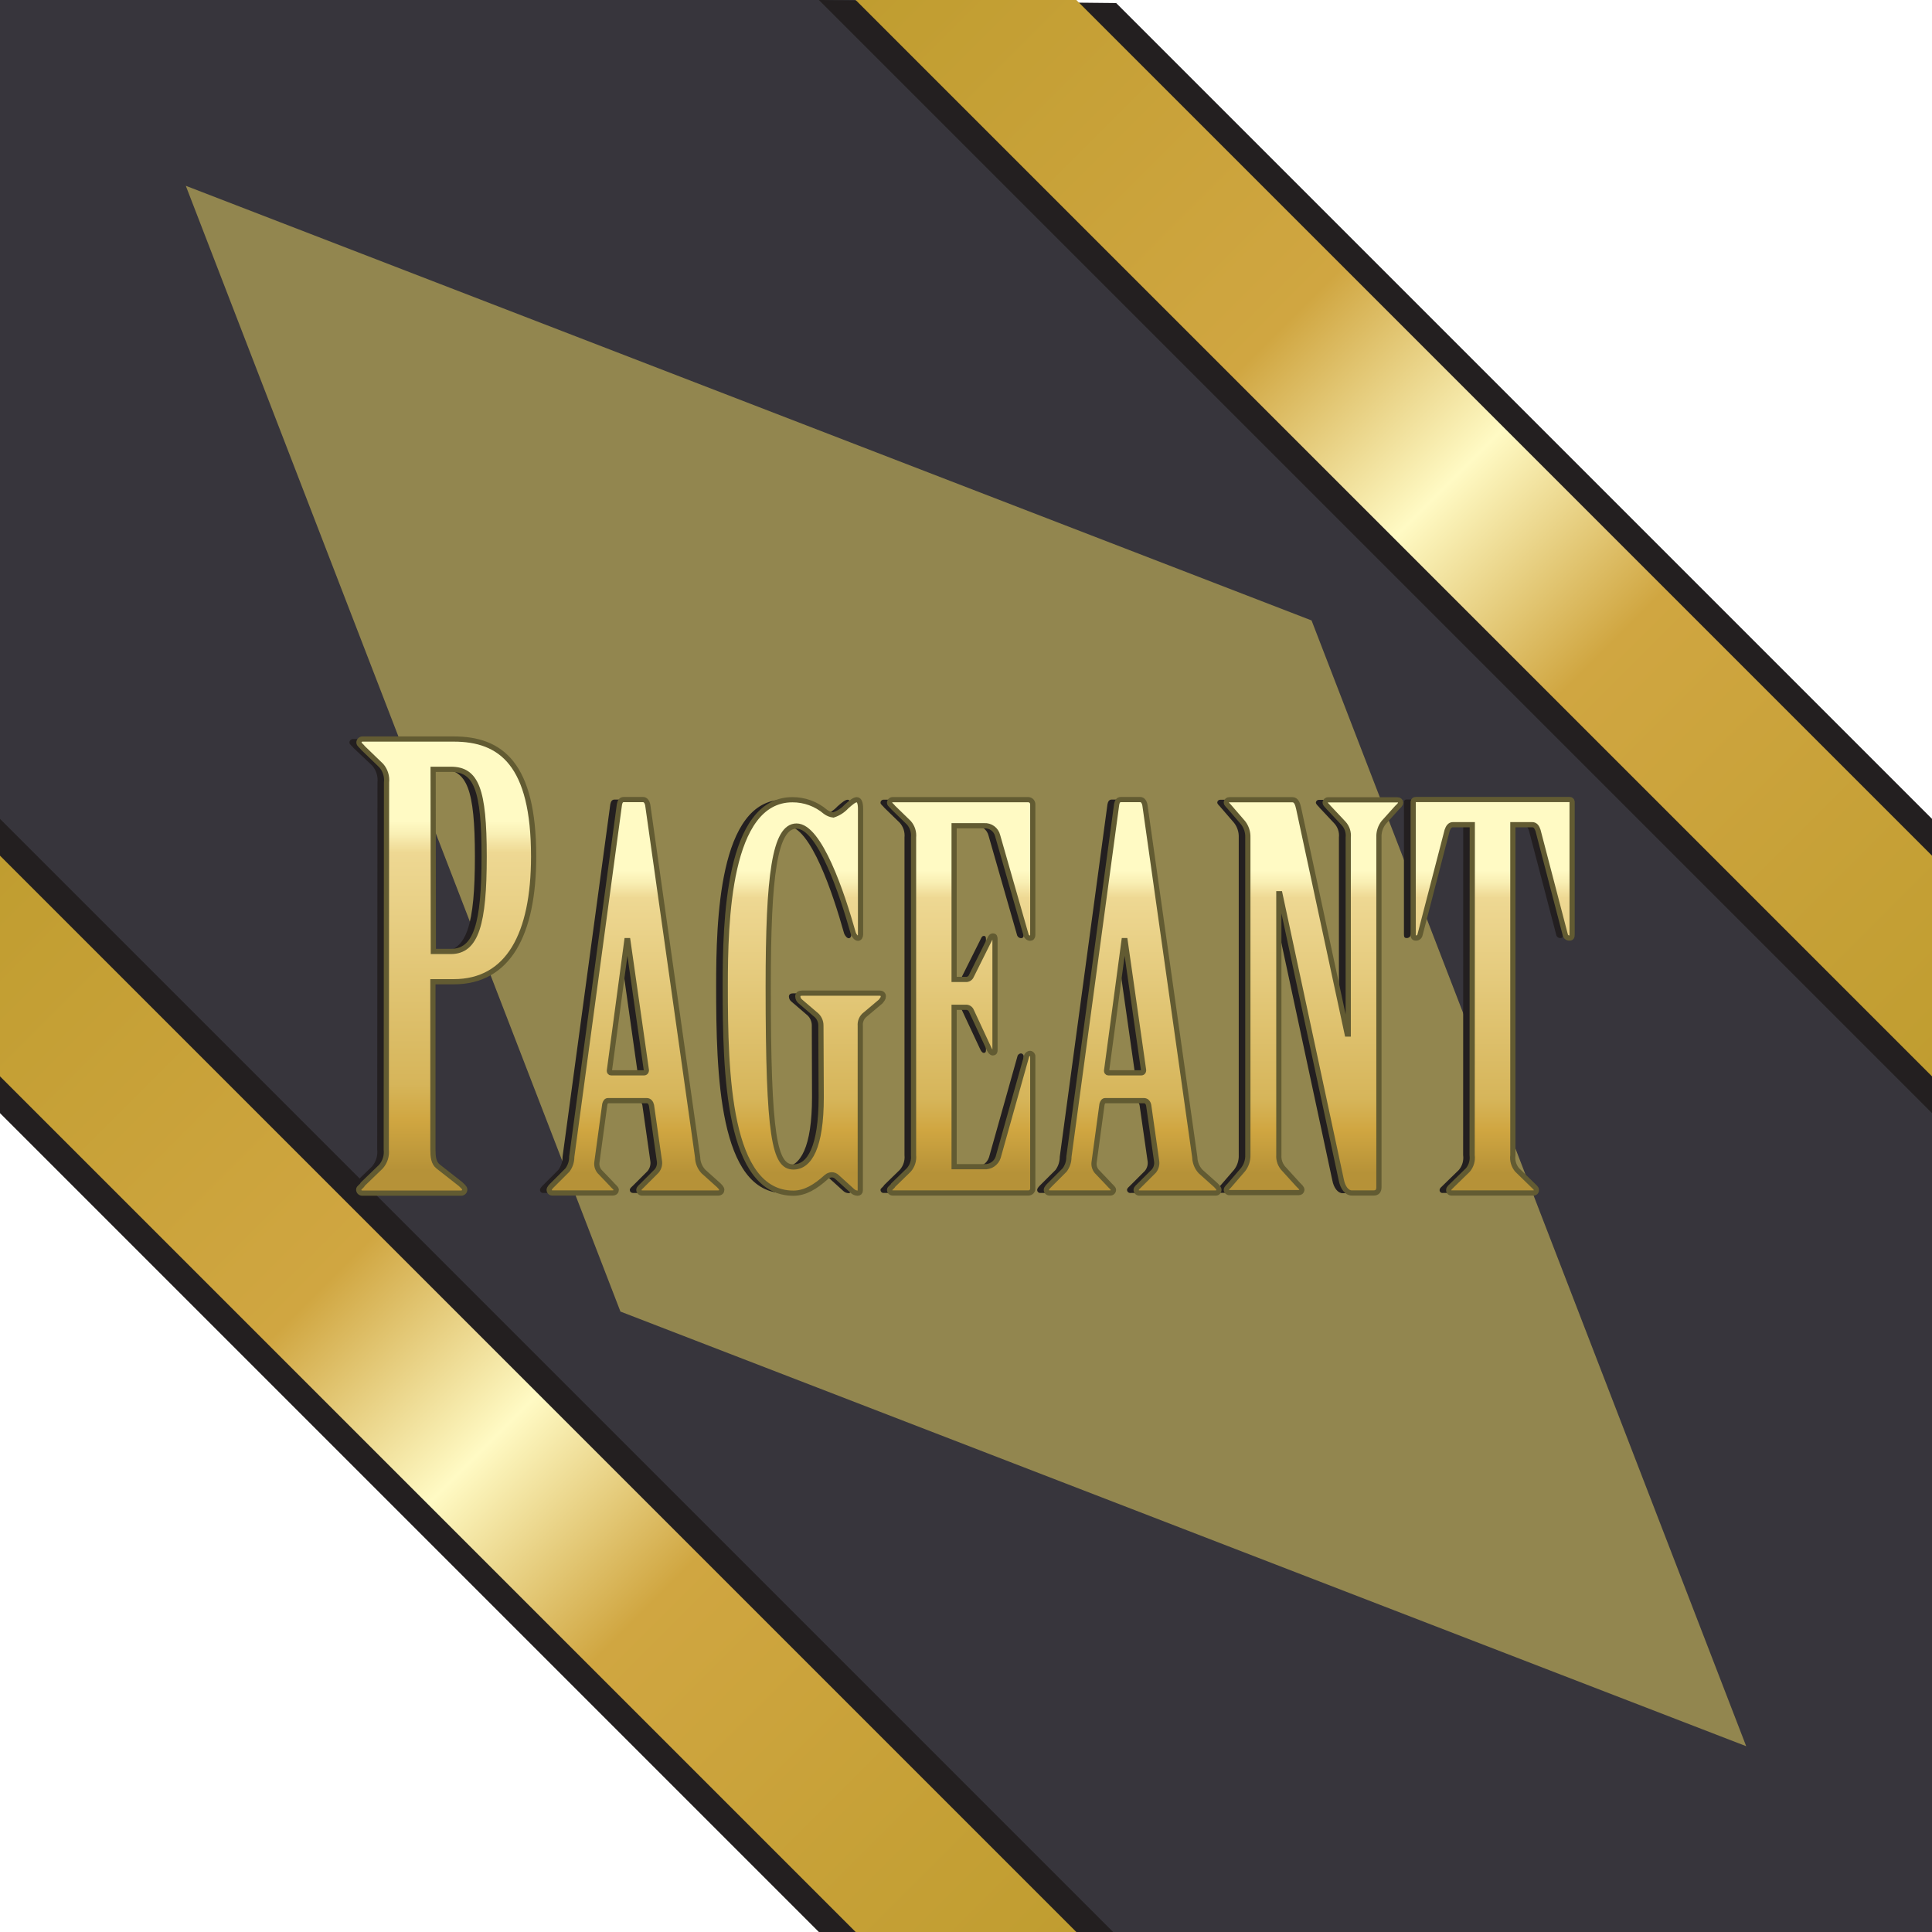
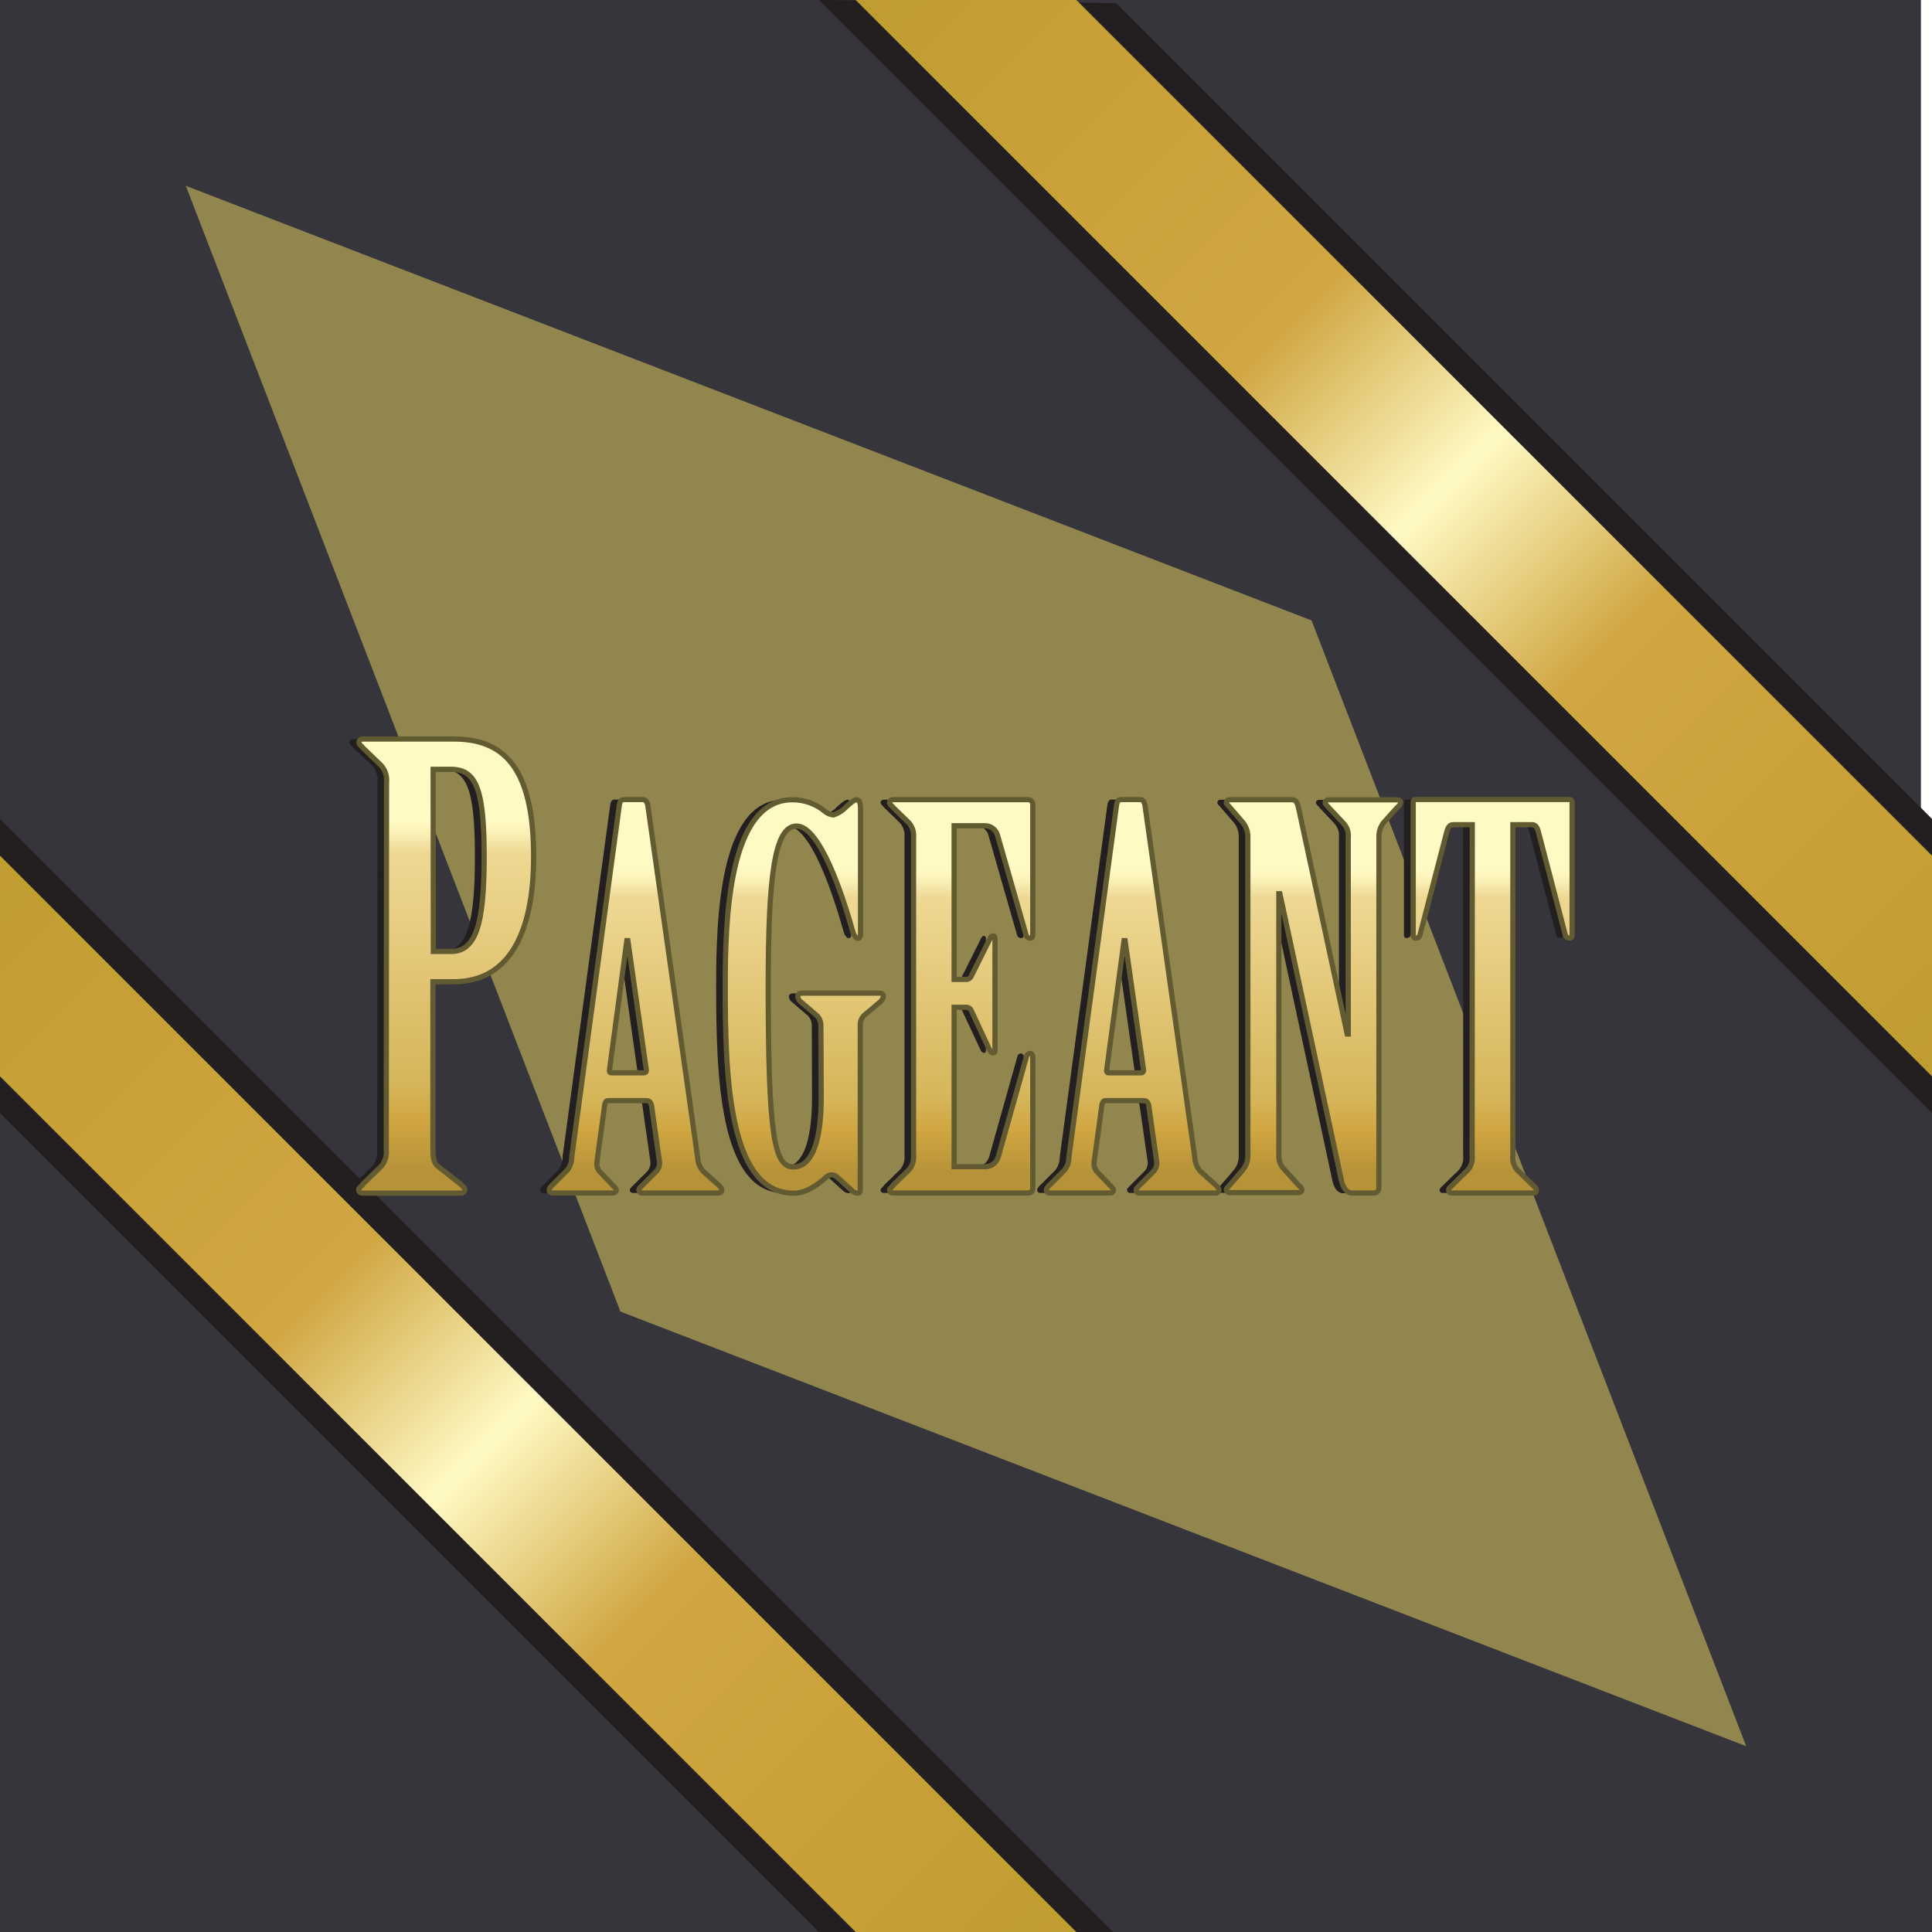
<svg xmlns="http://www.w3.org/2000/svg" xmlns:xlink="http://www.w3.org/1999/xlink" viewBox="0 0 371.43 371.43">
  <defs>
    <style>.cls-1{fill:#37353c;}.cls-2{fill:#92864f;}.cls-3{fill:#231f20;}.cls-4{fill:url(#linear-gradient);}.cls-5{fill:url(#linear-gradient-2);}.cls-6{fill:url(#New_Gradient_Swatch_copy_2);}.cls-7{fill:url(#New_Gradient_Swatch_copy_2-2);}.cls-8{fill:url(#New_Gradient_Swatch_copy_2-3);}.cls-9{fill:url(#New_Gradient_Swatch_copy_2-4);}.cls-10{fill:url(#New_Gradient_Swatch_copy_2-5);}.cls-11{fill:url(#New_Gradient_Swatch_copy_2-6);}.cls-12{fill:url(#New_Gradient_Swatch_copy_2-7);}.cls-13{fill:none;stroke:#625b32;stroke-miterlimit:10;}</style>
    <linearGradient id="linear-gradient" x1="2241.9" y1="2549.57" x2="2448.82" y2="2342.64" gradientTransform="translate(-2353.25 2623.93) rotate(-90)" gradientUnits="userSpaceOnUse">
      <stop offset="0" stop-color="#c09d30" />
      <stop offset="0.35" stop-color="#d0a641" />
      <stop offset="0.5" stop-color="#fffac4" />
      <stop offset="0.65" stop-color="#d0a641" />
      <stop offset="1" stop-color="#c09d30" />
    </linearGradient>
    <linearGradient id="linear-gradient-2" x1="2427.61" y1="2735.29" x2="2634.54" y2="2528.36" xlink:href="#linear-gradient" />
    <linearGradient id="New_Gradient_Swatch_copy_2" x1="85.77" y1="142.08" x2="85.77" y2="229.35" gradientUnits="userSpaceOnUse">
      <stop offset="0.18" stop-color="#fffac4" />
      <stop offset="0.21" stop-color="#f9efb4" />
      <stop offset="0.25" stop-color="#eed893" />
      <stop offset="0.76" stop-color="#d6b55a" />
      <stop offset="0.84" stop-color="#d0a641" />
      <stop offset="0.95" stop-color="#b69238" />
    </linearGradient>
    <linearGradient id="New_Gradient_Swatch_copy_2-2" x1="122.17" y1="153.71" x2="122.17" y2="229.35" xlink:href="#New_Gradient_Swatch_copy_2" />
    <linearGradient id="New_Gradient_Swatch_copy_2-3" x1="154.59" y1="153.71" x2="154.59" y2="229.35" xlink:href="#New_Gradient_Swatch_copy_2" />
    <linearGradient id="New_Gradient_Swatch_copy_2-4" x1="184.79" y1="153.71" x2="184.79" y2="229.35" xlink:href="#New_Gradient_Swatch_copy_2" />
    <linearGradient id="New_Gradient_Swatch_copy_2-5" x1="217.76" y1="153.71" x2="217.76" y2="229.35" xlink:href="#New_Gradient_Swatch_copy_2" />
    <linearGradient id="New_Gradient_Swatch_copy_2-6" x1="252.5" y1="153.71" x2="252.5" y2="229.35" xlink:href="#New_Gradient_Swatch_copy_2" />
    <linearGradient id="New_Gradient_Swatch_copy_2-7" x1="286.94" y1="153.71" x2="286.94" y2="229.35" xlink:href="#New_Gradient_Swatch_copy_2" />
  </defs>
  <g id="Pageant">
+     <rect class="cls-1" x="-2.13" width="371.43" height="371.43" />
    <g id="Pageant-2" data-name="Pageant">
      <polygon class="cls-1" points="0 164.5 0 0 164.5 0 371.43 206.93 371.43 371.43 206.93 371.43 0 164.5" />
      <polygon class="cls-2" points="35.72 35.72 252.15 119.28 335.71 335.71 119.28 252.15 35.72 35.72" />
      <polygon class="cls-3" points="0 214 157.43 371.43 214 371.43 0 157.43 0 214" />
      <polygon class="cls-3" points="371.43 157.43 214.59 0.59 157.43 0 371.43 214 371.43 157.43" />
      <polygon class="cls-4" points="0 206.93 164.5 371.43 206.93 371.43 0 164.5 0 206.93" />
      <polygon class="cls-5" points="371.43 164.5 206.93 0 164.5 0 371.43 206.93 371.43 164.5" />
    </g>
    <path class="cls-3" d="M72.57,150.46a4.3,4.3,0,0,0-1-3.26L68,143.83c-.23-.35-.82-.7-.82-1.05a.68.68,0,0,1,.7-.7H85.48c9.08,0,15.36,4.77,15.36,22.58,0,15-4.89,24.08-15.36,24.08h-4V221c0,1.39.11,2.56,1,3.26l4.31,3.37c.35.35.81.7.81,1.05a.67.67,0,0,1-.7.7H67.91a.68.68,0,0,1-.7-.7c0-.35.59-.58.82-1.05l3.49-3.37a4.3,4.3,0,0,0,1-3.26Zm9,32.46H84.9c4.89,0,6.4-5.35,6.4-18.26s-1.51-16.76-6.4-16.76H81.53Z" />
    <path class="cls-3" d="M123.5,212.5c-.1-.5-.4-.9-.91-.9h-7.46c-.3,0-.5.3-.61.7L113,223.4a2.26,2.26,0,0,0,.51,1.81l2.21,2.32c.41.5,1,.91,1,1.21a.61.61,0,0,1-.7.61h-11.6a.59.59,0,0,1-.61-.61c0-.3.41-.71.71-1l2.82-2.82a4.15,4.15,0,0,0,.81-2.52l9.18-67.77c.1-.5.3-.91.8-.91h3.74c.5,0,.8.51.9,1.11l9.58,67.67a4.18,4.18,0,0,0,1.11,2.72l2.93,2.62c.3.31.6.61.6.91a.61.61,0,0,1-.7.61H121.79c-.51,0-.71-.31-.71-.61s.4-.6.71-.91l2.72-2.72a2.45,2.45,0,0,0,.5-2Zm-1.41-6.25c.3,0,.5-.3.4-.7L119,180.84h-.2l-3.33,24.81c-.1.4.1.6.3.6Z" />
    <path class="cls-3" d="M156.07,197.18A2.66,2.66,0,0,0,155,195l-2.82-2.42a1.23,1.23,0,0,1-.51-1c0-.4.31-.61.81-.61h14.93c.4,0,.7.21.7.61s-.2.6-.5,1L164.64,195a2.49,2.49,0,0,0-1,2.22v31.66a.48.48,0,0,1-.5.51,1.56,1.56,0,0,1-1-.41l-3-2.72a1.47,1.47,0,0,0-1-.4,1.64,1.64,0,0,0-1,.4c-2.12,1.92-4.13,3.13-6.35,3.13-12.61,0-13.11-23-13.11-39.84,0-12.4.5-35.8,12.9-35.8a9.75,9.75,0,0,1,6.36,2.32,3.12,3.12,0,0,0,1.51.61,5.89,5.89,0,0,0,2.52-1.62c.91-.8,1.51-1.31,2-1.31s.7.71.7,1.72v24.2c0,.4-.2.71-.5.71s-.71-.41-.91-1c-2.12-7.57-6.45-20.57-10.89-20.57-4.23,0-5.44,9.58-5.44,30.85,0,29,1.21,34.69,4.84,34.69,3.12,0,5.34-3.83,5.34-13.41Z" />
    <path class="cls-3" d="M181.68,188.3h2.22a1.09,1.09,0,0,0,1.11-.7l3.53-7.06c.2-.41.3-.61.61-.61s.4.2.4.61v21.38c0,.3-.1.5-.4.5s-.51-.3-.71-.71L185,194.35a1.09,1.09,0,0,0-1.11-.7h-2.22V224.3h5.75a2.64,2.64,0,0,0,2.72-1.81l5.45-19.36a.73.73,0,0,1,.71-.61.56.56,0,0,1,.5.61v25.31a.83.83,0,0,1-.81.91H169.88a.58.58,0,0,1-.6-.61c0-.3.5-.5.7-.91l3-2.92a3.68,3.68,0,0,0,.91-2.83V161a3.67,3.67,0,0,0-.91-2.82l-3-2.92c-.2-.31-.7-.61-.7-.91a.58.58,0,0,1,.6-.61H196a.89.89,0,0,1,.81.91v25.11c0,.4-.2.61-.5.61a.86.86,0,0,1-.81-.71l-5.45-19a2.5,2.5,0,0,0-2.62-1.91h-5.75Z" />
    <path class="cls-3" d="M219.09,212.5c-.1-.5-.4-.9-.9-.9h-7.47c-.3,0-.5.3-.6.7l-1.51,11.1a2.3,2.3,0,0,0,.5,1.81l2.22,2.32c.4.5,1,.91,1,1.21s-.2.61-.71.61H200a.58.58,0,0,1-.6-.61c0-.3.4-.71.7-1l2.83-2.82a4.28,4.28,0,0,0,.81-2.52l9.17-67.77c.1-.5.3-.91.81-.91h3.73c.5,0,.81.51.91,1.11L228,222.49a4.13,4.13,0,0,0,1.11,2.72l2.92,2.62c.3.31.61.61.61.91a.62.62,0,0,1-.71.61H217.38a.62.62,0,0,1-.71-.61c0-.3.41-.6.71-.91l2.72-2.72a2.41,2.41,0,0,0,.51-2Zm-1.41-6.25c.3,0,.51-.3.4-.7l-3.52-24.71h-.21L211,205.65c-.11.4.1.6.3.6Z" />
    <path class="cls-3" d="M238.15,161a4.28,4.28,0,0,0-.91-2.82l-2.52-2.92c-.2-.31-.7-.61-.7-1a.57.57,0,0,1,.6-.51h12.1c.71,0,1,.71,1.21,1.72l9.28,43.36h.2V161a3.44,3.44,0,0,0-.91-2.72l-2.82-3c-.2-.31-.7-.61-.7-1a.57.57,0,0,1,.6-.51h13.31a.57.57,0,0,1,.61.51c0,.4-.41.7-.71,1l-2.52,2.92a4.28,4.28,0,0,0-.91,2.82v67.27c0,.7-.3,1.11-1,1.11h-4.23c-.91,0-1.72-1-2-2.53l-11.8-55h-.2v50.22a3.5,3.5,0,0,0,1,2.73l2.72,3c.3.31.71.61.71,1a.57.57,0,0,1-.61.51H234.62a.57.57,0,0,1-.6-.51c0-.4.5-.7.7-1l2.52-2.92a4.29,4.29,0,0,0,.91-2.83Z" />
    <path class="cls-3" d="M281.31,158.55h-3.73c-.61,0-.91.51-1.11,1.11l-5.24,20.07a.79.79,0,0,1-.81.61c-.4,0-.51-.21-.51-.71V154.12a.47.47,0,0,1,.51-.41H300a.46.46,0,0,1,.5.41v25.51c0,.5-.1.71-.5.71a.77.77,0,0,1-.81-.61l-5.25-20.07c-.2-.6-.5-1.11-1.1-1.11h-3.74v63.53a3.65,3.65,0,0,0,.81,2.83l3,2.92c.3.31.7.61.7.91a.53.53,0,0,1-.6.61H277.38a.54.54,0,0,1-.61-.61c0-.3.41-.6.71-.91l3-2.92a3.65,3.65,0,0,0,.81-2.83Z" />
    <path class="cls-6" d="M74.31,150.46a4.26,4.26,0,0,0-1-3.26l-3.49-3.37c-.23-.35-.81-.7-.81-1.05a.67.67,0,0,1,.7-.7H87.23c9.07,0,15.36,4.77,15.36,22.58,0,15-4.89,24.08-15.36,24.08h-4V221c0,1.39.12,2.56,1,3.26l4.3,3.37c.35.35.82.7.82,1.05a.68.68,0,0,1-.7.7H69.66a.67.67,0,0,1-.7-.7c0-.35.58-.58.81-1.05l3.49-3.37a4.26,4.26,0,0,0,1-3.26Zm9,32.46h3.37c4.89,0,6.4-5.35,6.4-18.26s-1.51-16.76-6.4-16.76H83.27Z" />
    <path class="cls-7" d="M125.25,212.5c-.11-.5-.41-.9-.91-.9h-7.47c-.3,0-.5.3-.6.7l-1.51,11.1a2.3,2.3,0,0,0,.5,1.81l2.22,2.32c.4.5,1,.91,1,1.21s-.2.61-.71.61H106.19a.59.59,0,0,1-.61-.61c0-.3.4-.71.71-1l2.82-2.82a4.21,4.21,0,0,0,.81-2.52l9.17-67.77c.1-.5.31-.91.81-.91h3.73c.51,0,.81.51.91,1.11l9.58,67.67a4.13,4.13,0,0,0,1.11,2.72l2.92,2.62c.31.31.61.61.61.91s-.2.61-.71.61H123.53a.62.62,0,0,1-.71-.61c0-.3.41-.6.71-.91l2.72-2.72a2.41,2.41,0,0,0,.51-2Zm-1.42-6.25c.31,0,.51-.3.41-.7l-3.53-24.71h-.2l-3.33,24.81c-.1.4.1.6.3.6Z" />
    <path class="cls-8" d="M157.82,197.18a2.69,2.69,0,0,0-1.11-2.22l-2.83-2.42a1.25,1.25,0,0,1-.5-1c0-.4.3-.61.81-.61h14.92c.4,0,.71.21.71.61s-.21.6-.51,1L166.39,195a2.47,2.47,0,0,0-1,2.22v31.66a.48.48,0,0,1-.5.51,1.54,1.54,0,0,1-1-.41l-3-2.72a1.44,1.44,0,0,0-1-.4,1.66,1.66,0,0,0-1,.4c-2.11,1.92-4.13,3.13-6.35,3.13-12.6,0-13.11-23-13.11-39.84,0-12.4.51-35.8,12.91-35.8a9.72,9.72,0,0,1,6.35,2.32,3.15,3.15,0,0,0,1.52.61,5.89,5.89,0,0,0,2.52-1.62c.9-.8,1.51-1.31,2-1.31s.71.71.71,1.72v24.2c0,.4-.2.71-.5.71s-.71-.41-.91-1c-2.12-7.57-6.46-20.57-10.89-20.57-4.24,0-5.45,9.58-5.45,30.85,0,29,1.21,34.69,4.84,34.69,3.13,0,5.35-3.83,5.35-13.41Z" />
    <path class="cls-9" d="M183.43,188.3h2.22a1.1,1.1,0,0,0,1.11-.7l3.52-7.06c.21-.41.31-.61.61-.61s.4.2.4.61v21.38c0,.3-.1.5-.4.5s-.5-.3-.71-.71l-3.42-7.36a1.1,1.1,0,0,0-1.11-.7h-2.22V224.3h5.75a2.64,2.64,0,0,0,2.72-1.81l5.44-19.36a.74.74,0,0,1,.71-.61.56.56,0,0,1,.5.61v25.31a.83.83,0,0,1-.8.91H171.63a.59.59,0,0,1-.61-.61c0-.3.51-.5.71-.91l3-2.92a3.72,3.72,0,0,0,.9-2.83V161a3.71,3.71,0,0,0-.9-2.82l-3-2.92c-.2-.31-.71-.61-.71-.91a.59.59,0,0,1,.61-.61h26.12a.89.89,0,0,1,.8.91v25.11c0,.4-.2.61-.5.61a.87.87,0,0,1-.81-.71l-5.44-19a2.5,2.5,0,0,0-2.62-1.91h-5.75Z" />
    <path class="cls-10" d="M220.84,212.5c-.1-.5-.4-.9-.91-.9h-7.46c-.3,0-.51.3-.61.7l-1.51,11.1a2.26,2.26,0,0,0,.51,1.81l2.21,2.32c.41.5,1,.91,1,1.21a.61.61,0,0,1-.7.61h-11.6a.59.59,0,0,1-.61-.61c0-.3.41-.71.71-1l2.82-2.82a4.15,4.15,0,0,0,.81-2.52l9.18-67.77c.1-.5.3-.91.8-.91h3.74c.5,0,.8.51.9,1.11l9.58,67.67a4.18,4.18,0,0,0,1.11,2.72l2.93,2.62c.3.31.6.61.6.91a.61.61,0,0,1-.7.61H219.12a.61.61,0,0,1-.7-.61c0-.3.4-.6.7-.91l2.73-2.72a2.45,2.45,0,0,0,.5-2Zm-1.41-6.25c.3,0,.5-.3.4-.7l-3.53-24.71h-.2l-3.33,24.81c-.1.4.1.6.3.6Z" />
    <path class="cls-11" d="M239.9,161a4.34,4.34,0,0,0-.91-2.82l-2.52-2.92c-.2-.31-.71-.61-.71-1a.57.57,0,0,1,.61-.51h12.1c.7,0,1,.71,1.21,1.72L259,198.79h.2V161a3.44,3.44,0,0,0-.91-2.72l-2.82-3c-.21-.31-.71-.61-.71-1a.57.57,0,0,1,.61-.51h13.31a.57.57,0,0,1,.6.51c0,.4-.4.7-.7,1L266,158.15a4.33,4.33,0,0,0-.9,2.82v67.27c0,.7-.3,1.11-1,1.11h-4.24c-.9,0-1.71-1-2-2.53l-11.8-55h-.2v50.22a3.53,3.53,0,0,0,1,2.73l2.73,3c.3.31.7.61.7,1a.57.57,0,0,1-.6.51H236.37a.57.57,0,0,1-.61-.51c0-.4.51-.7.71-1l2.52-2.92a4.35,4.35,0,0,0,.91-2.83Z" />
    <path class="cls-12" d="M283.05,158.55h-3.73c-.6,0-.9.51-1.11,1.11L273,179.73a.77.77,0,0,1-.81.61c-.4,0-.5-.21-.5-.71V154.12a.46.46,0,0,1,.5-.41h29.55a.46.46,0,0,1,.5.41v25.51c0,.5-.1.71-.5.71a.78.78,0,0,1-.81-.61l-5.24-20.07c-.2-.6-.5-1.11-1.11-1.11h-3.73v63.53a3.65,3.65,0,0,0,.81,2.83l3,2.92c.3.31.71.61.71.91a.54.54,0,0,1-.61.61H279.12a.53.53,0,0,1-.6-.61c0-.3.4-.6.7-.91l3-2.92a3.68,3.68,0,0,0,.8-2.83Z" />
    <path class="cls-13" d="M74.31,150.46a4.26,4.26,0,0,0-1-3.26l-3.49-3.37c-.23-.35-.81-.7-.81-1.05a.67.67,0,0,1,.7-.7H87.23c9.07,0,15.36,4.77,15.36,22.58,0,15-4.89,24.08-15.36,24.08h-4V221c0,1.39.12,2.56,1,3.26l4.3,3.37c.35.35.82.7.82,1.05a.68.68,0,0,1-.7.7H69.66a.67.67,0,0,1-.7-.7c0-.35.58-.58.81-1.05l3.49-3.37a4.26,4.26,0,0,0,1-3.26Zm9,32.46h3.37c4.89,0,6.4-5.35,6.4-18.26s-1.51-16.76-6.4-16.76H83.27Z" />
    <path class="cls-13" d="M125.25,212.5c-.11-.5-.41-.9-.91-.9h-7.47c-.3,0-.5.3-.6.7l-1.51,11.1a2.3,2.3,0,0,0,.5,1.81l2.22,2.32c.4.5,1,.91,1,1.21s-.2.61-.71.61H106.19a.59.59,0,0,1-.61-.61c0-.3.4-.71.71-1l2.82-2.82a4.21,4.21,0,0,0,.81-2.52l9.17-67.77c.1-.5.31-.91.81-.91h3.73c.51,0,.81.51.91,1.11l9.58,67.67a4.13,4.13,0,0,0,1.11,2.72l2.92,2.62c.31.31.61.61.61.91s-.2.61-.71.61H123.53a.62.62,0,0,1-.71-.61c0-.3.41-.6.71-.91l2.72-2.72a2.41,2.41,0,0,0,.51-2Zm-1.42-6.25c.31,0,.51-.3.41-.7l-3.53-24.71h-.2l-3.33,24.81c-.1.4.1.6.3.6Z" />
    <path class="cls-13" d="M157.82,197.18a2.69,2.69,0,0,0-1.11-2.22l-2.83-2.42a1.25,1.25,0,0,1-.5-1c0-.4.3-.61.81-.61h14.92c.4,0,.71.21.71.61s-.21.6-.51,1L166.39,195a2.47,2.47,0,0,0-1,2.22v31.66a.48.48,0,0,1-.5.51,1.54,1.54,0,0,1-1-.41l-3-2.72a1.44,1.44,0,0,0-1-.4,1.66,1.66,0,0,0-1,.4c-2.11,1.92-4.13,3.13-6.35,3.13-12.6,0-13.11-23-13.11-39.84,0-12.4.51-35.8,12.91-35.8a9.72,9.72,0,0,1,6.35,2.32,3.15,3.15,0,0,0,1.52.61,5.89,5.89,0,0,0,2.52-1.62c.9-.8,1.51-1.31,2-1.31s.71.71.71,1.72v24.2c0,.4-.2.71-.5.71s-.71-.41-.91-1c-2.12-7.57-6.46-20.57-10.89-20.57-4.24,0-5.45,9.58-5.45,30.85,0,29,1.21,34.69,4.84,34.69,3.13,0,5.35-3.83,5.35-13.41Z" />
    <path class="cls-13" d="M183.43,188.3h2.22a1.1,1.1,0,0,0,1.11-.7l3.52-7.06c.21-.41.31-.61.61-.61s.4.2.4.61v21.38c0,.3-.1.5-.4.5s-.5-.3-.71-.71l-3.42-7.36a1.1,1.1,0,0,0-1.11-.7h-2.22V224.3h5.75a2.64,2.64,0,0,0,2.72-1.81l5.44-19.36a.74.74,0,0,1,.71-.61.56.56,0,0,1,.5.61v25.31a.83.83,0,0,1-.8.91H171.63a.59.59,0,0,1-.61-.61c0-.3.51-.5.71-.91l3-2.92a3.72,3.72,0,0,0,.9-2.83V161a3.71,3.71,0,0,0-.9-2.82l-3-2.92c-.2-.31-.71-.61-.71-.91a.59.59,0,0,1,.61-.61h26.12a.89.89,0,0,1,.8.91v25.11c0,.4-.2.61-.5.61a.87.87,0,0,1-.81-.71l-5.44-19a2.5,2.5,0,0,0-2.62-1.91h-5.75Z" />
    <path class="cls-13" d="M220.84,212.5c-.1-.5-.4-.9-.91-.9h-7.46c-.3,0-.51.3-.61.7l-1.51,11.1a2.26,2.26,0,0,0,.51,1.81l2.21,2.32c.41.5,1,.91,1,1.21a.61.61,0,0,1-.7.61h-11.6a.59.59,0,0,1-.61-.61c0-.3.41-.71.71-1l2.82-2.82a4.15,4.15,0,0,0,.81-2.52l9.18-67.77c.1-.5.3-.91.8-.91h3.74c.5,0,.8.51.9,1.11l9.58,67.67a4.18,4.18,0,0,0,1.11,2.72l2.93,2.62c.3.31.6.61.6.91a.61.61,0,0,1-.7.61H219.12a.61.61,0,0,1-.7-.61c0-.3.4-.6.7-.91l2.73-2.72a2.45,2.45,0,0,0,.5-2Zm-1.41-6.25c.3,0,.5-.3.4-.7l-3.53-24.71h-.2l-3.33,24.81c-.1.4.1.6.3.6Z" />
    <path class="cls-13" d="M239.9,161a4.34,4.34,0,0,0-.91-2.82l-2.52-2.92c-.2-.31-.71-.61-.71-1a.57.57,0,0,1,.61-.51h12.1c.7,0,1,.71,1.21,1.72L259,198.79h.2V161a3.44,3.44,0,0,0-.91-2.72l-2.82-3c-.21-.31-.71-.61-.71-1a.57.57,0,0,1,.61-.51h13.31a.57.57,0,0,1,.6.51c0,.4-.4.7-.7,1L266,158.15a4.33,4.33,0,0,0-.9,2.82v67.27c0,.7-.3,1.11-1,1.11h-4.24c-.9,0-1.71-1-2-2.53l-11.8-55h-.2v50.22a3.53,3.53,0,0,0,1,2.73l2.73,3c.3.31.7.61.7,1a.57.57,0,0,1-.6.51H236.37a.57.57,0,0,1-.61-.51c0-.4.51-.7.71-1l2.52-2.92a4.35,4.35,0,0,0,.91-2.83Z" />
    <path class="cls-13" d="M283.05,158.55h-3.73c-.6,0-.9.51-1.11,1.11L273,179.73a.77.77,0,0,1-.81.61c-.4,0-.5-.21-.5-.71V154.12a.46.46,0,0,1,.5-.41h29.55a.46.46,0,0,1,.5.41v25.51c0,.5-.1.71-.5.71a.78.78,0,0,1-.81-.61l-5.24-20.07c-.2-.6-.5-1.11-1.11-1.11h-3.73v63.53a3.65,3.65,0,0,0,.81,2.83l3,2.92c.3.31.71.61.71.91a.54.54,0,0,1-.61.61H279.12a.53.53,0,0,1-.6-.61c0-.3.4-.6.7-.91l3-2.92a3.68,3.68,0,0,0,.8-2.83Z" />
  </g>
</svg>
